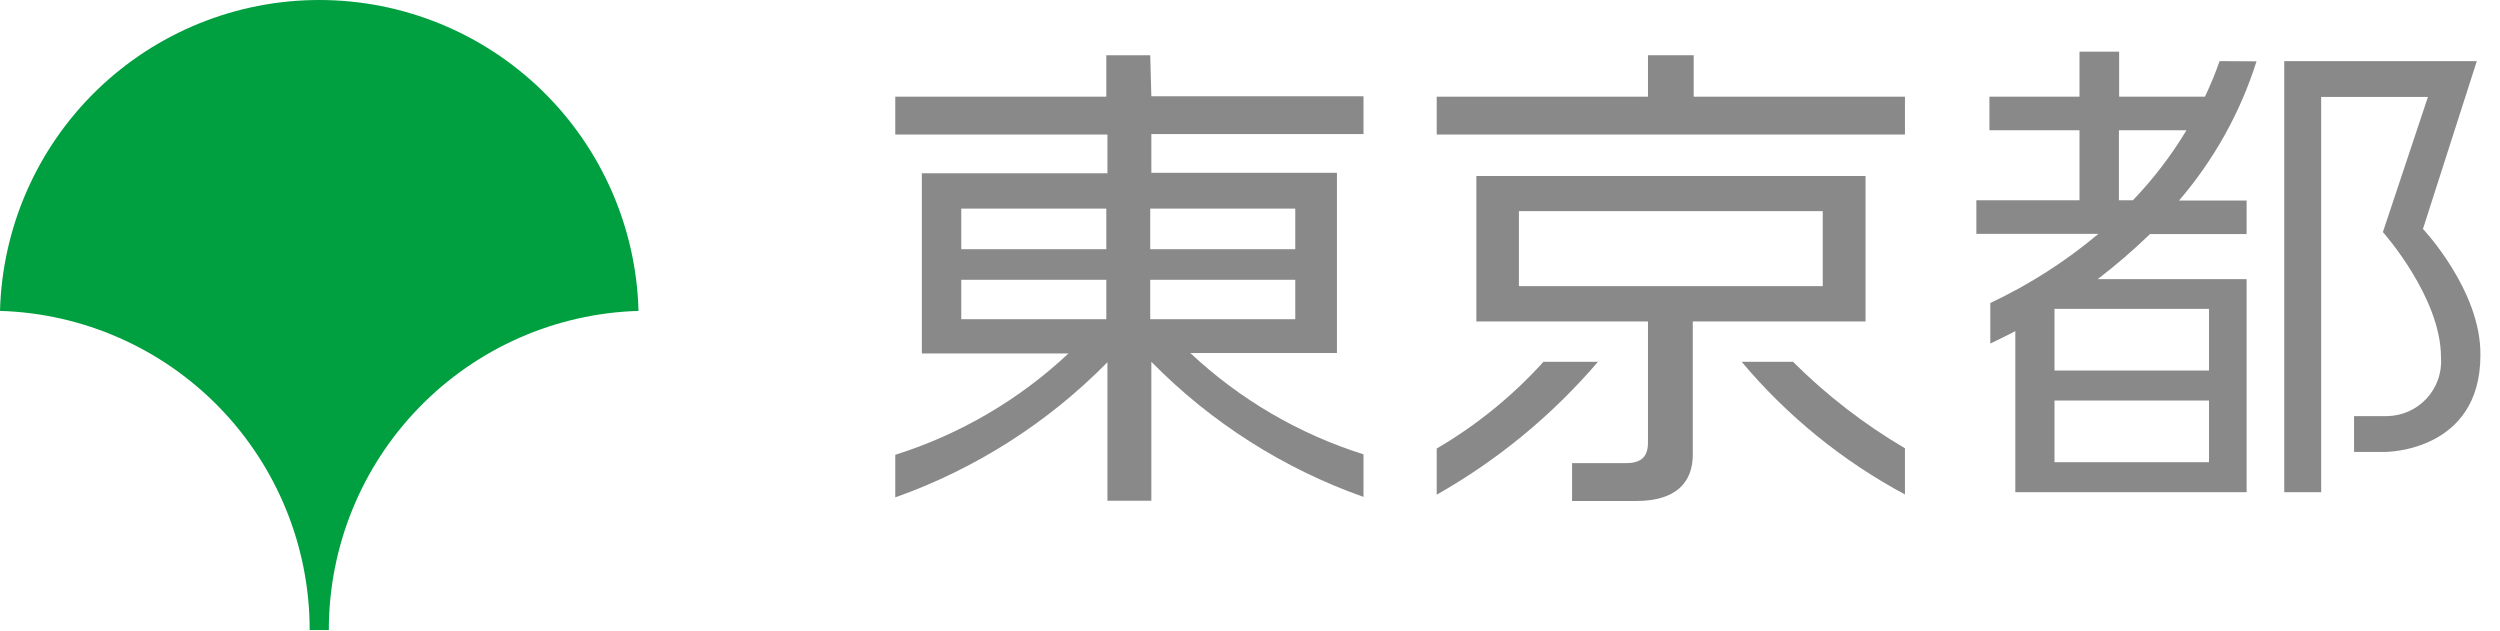
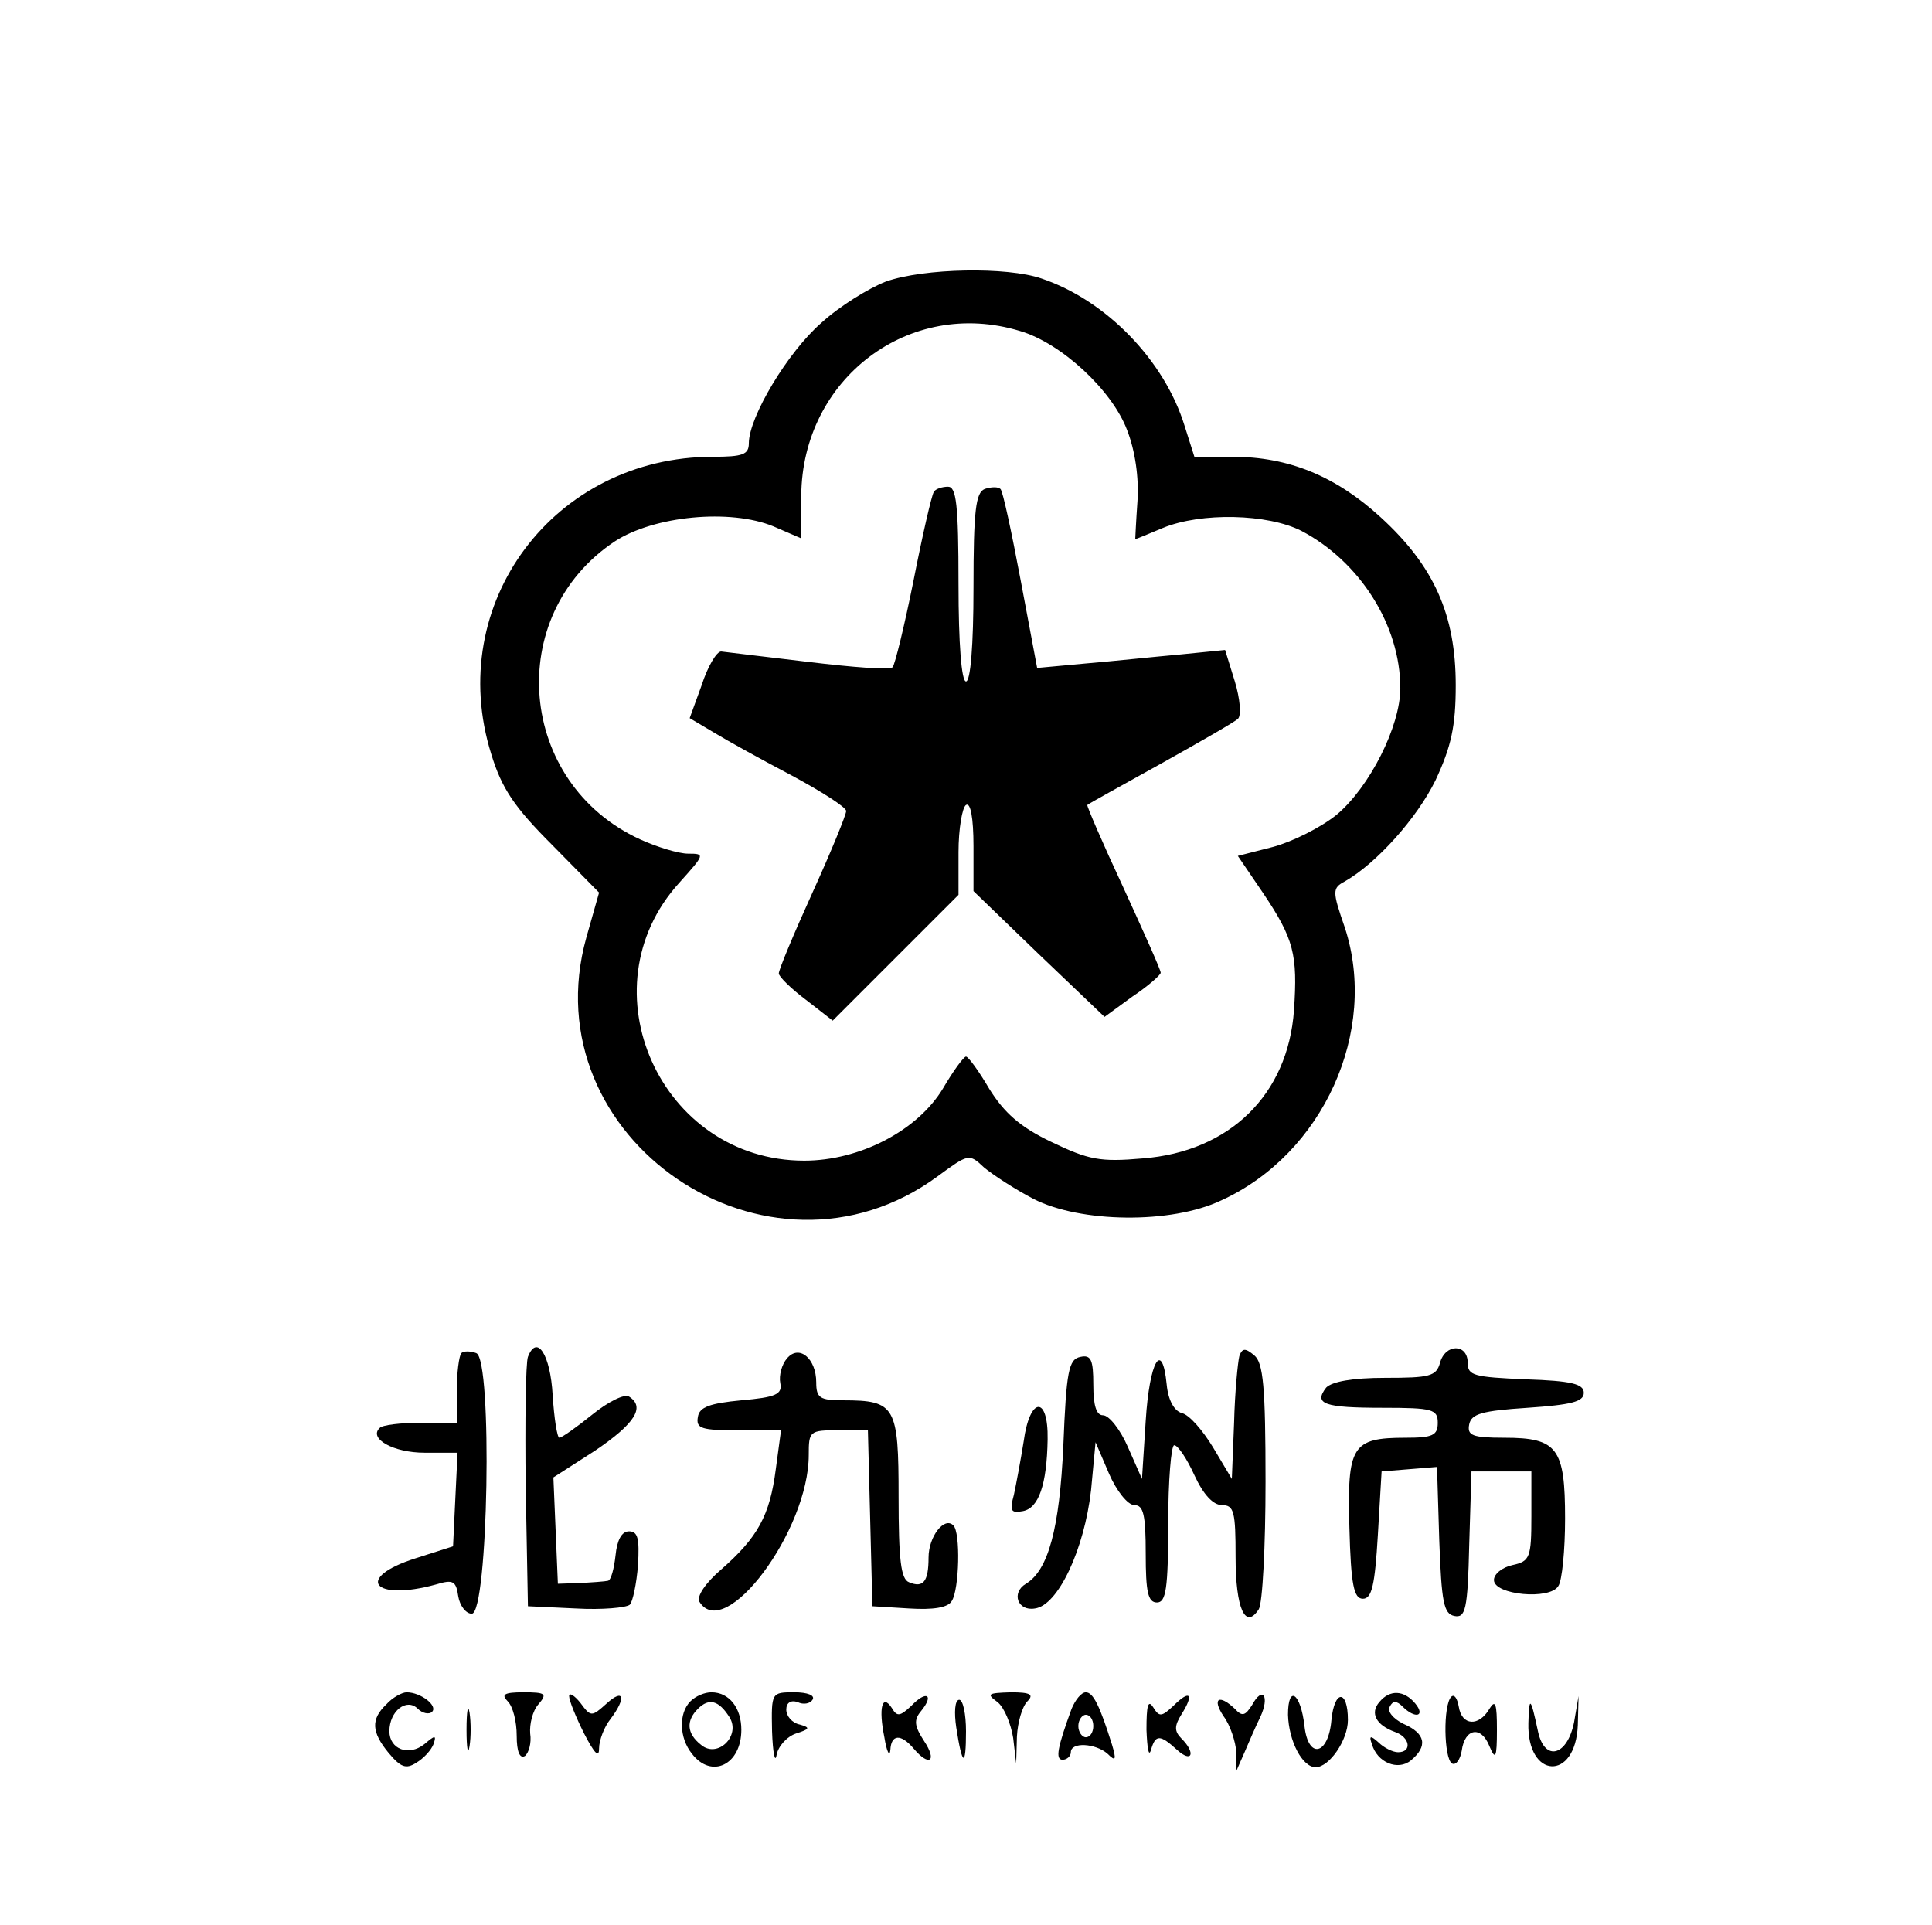
- <svg xmlns="http://www.w3.org/2000/svg" fill="none" height="28" viewBox="0 0 111 28" width="111">
-   <path d="m13.75 27.974h.85c-.002-3.687 1.433-7.229 4.001-9.874s6.064-4.187 9.749-4.296c-.098-3.694-1.635-7.204-4.282-9.783-2.648-2.578-6.197-4.021-9.893-4.021s-7.245 1.443-9.893 4.021c-2.648 2.578-4.184 6.088-4.282 9.783 3.685.109 7.182 1.65 9.749 4.296s4.002 6.188 4.001 9.874z" fill="#00a040" />
-   <g fill="#898989">
-     <path d="m51.07 2.453h-1.95v1.84h-9.37v1.68h9.42v1.72h-8.24v8h6.51c-2.193 2.058-4.822 3.596-7.69 4.5v1.89c3.554-1.26 6.776-3.311 9.42-6v6.15h1.95v-6.17c2.643 2.691 5.864 4.743 9.42 6v-1.89c-2.869-.903-5.498-2.441-7.69-4.5h6.51v-8h-8.24v-1.72h9.42v-1.68h-9.42zm-8.39 6.81h6.44v1.8h-6.44zm0 3.16h6.44v1.75h-6.44zm14.83 1.75h-6.44v-1.75h6.44zm0-4.91v1.8h-6.44v-1.8z" />
-     <path d="m68.53 16.064c-1.374 1.518-2.972 2.817-4.74 3.85v2.05c2.711-1.536 5.134-3.533 7.16-5.9z" />
-     <path d="m79.61 16.064h-2.28c2.02 2.407 4.481 4.406 7.25 5.89v-2.05c-1.812-1.066-3.481-2.356-4.97-3.84z" />
-     <path d="m80.93 14.274h1.9v-6.46h-17.28v6.46h7.62v5.38c0 .71-.39.91-1 .91h-2.37v1.68h2.85c1.77 0 2.51-.83 2.51-2.06v-5.91zm-13.49-4.9h13.49v3.33h-13.49z" />
-     <path d="m75.2 2.453h-2.03v1.84h-9.38v1.68h20.79v-1.68h-9.38z" />
-     <path d="m107.58 10.164 2.39-7.45h-8.55v19.14h1.64v-17.55h4.74l-2 6s2.58 2.89 2.58 5.56c.025.332-.019.666-.129.981-.11.315-.283.603-.509.848-.226.245-.5.441-.805.575-.305.135-.634.205-.967.207h-1.45v1.59h1.4s4.21 0 4.21-4.29c.04-2.87-2.55-5.61-2.55-5.61z" />
-     <path d="m98.55 2.713c-.188.538-.405 1.065-.65 1.58h-3.81v-2h-1.76v2h-4v1.49h4v3.11h-4.58v1.49h5.42c-1.461 1.226-3.075 2.258-4.8 3.07v1.8c.35-.17.73-.35 1.11-.55v7.15h10.27v-9.46h-6.61c.811-.622 1.585-1.29 2.32-2h4.29v-1.49h-3c1.551-1.807 2.722-3.909 3.44-6.18zm-.47 17.81h-6.86v-2.74h6.86zm0-4.07h-6.86v-2.74h6.86zm-4-7.56v-3.11h3c-.675 1.122-1.474 2.165-2.38 3.11z" />
+ <svg xmlns="http://www.w3.org/2000/svg" version="1.0" width="258pt" height="257pt" viewBox="0 0 258 257" preserveAspectRatio="xMidYMid meet">
+   <g transform="translate(0,257) scale(0.1,-0.1)" fill="#000000" stroke="none">
+     <path d="M1183 2194 c-23 -9 -62 -33 -86 -55 -45 -39 -97 -126 -97 -161 0 -15 -8 -18 -48 -18 -212 0 -359 -196 -296 -397 14 -46 31 -71 81 -121 l63 -64 -17 -60 c-75 -269 243 -485 469 -319 41 30 42 31 62 12 12 -10 41 -29 66 -42 62 -32 184 -34 251 -2 136 62 210 226 165 364 -17 49 -17 53 0 62 42 24 96 84 121 135 21 45 27 72 27 127 0 94 -29 159 -100 224 -60 55 -123 81 -198 81 l-51 0 -13 41 c-27 88 -105 168 -191 197 -46 16 -157 14 -208 -4z m179 -66 c55 -16 123 -79 143 -132 11 -28 16 -64 14 -95 -2 -28 -3 -51 -3 -51 1 0 18 7 37 15 51 21 140 19 185 -4 78 -41 132 -126 132 -210 0 -51 -41 -132 -85 -169 -21 -17 -59 -36 -85 -43 l-47 -12 34 -50 c41 -61 46 -82 41 -156 -8 -113 -86 -189 -202 -198 -57 -5 -72 -2 -122 22 -42 20 -63 39 -83 71 -14 24 -28 43 -31 43 -3 0 -17 -19 -31 -43 -34 -56 -111 -96 -185 -96 -192 0 -295 230 -167 371 34 38 35 39 12 39 -13 0 -42 9 -64 19 -164 75 -183 299 -34 398 52 34 154 44 212 20 l37 -16 0 57 c1 156 144 265 292 220z" />
+     <path d="M1247 1913 c-3 -5 -15 -57 -27 -118 -12 -60 -25 -113 -28 -116 -4 -4 -54 0 -112 7 -58 7 -110 13 -117 14 -6 0 -18 -20 -26 -45 l-16 -44 32 -19 c18 -11 65 -37 105 -58 39 -21 72 -42 72 -47 0 -5 -20 -54 -45 -109 -25 -55 -45 -103 -45 -108 0 -4 16 -20 36 -35 l36 -28 84 84 84 84 0 57 c0 31 5 60 10 63 6 4 10 -17 10 -55 l0 -60 87 -84 88 -84 37 27 c21 14 38 29 38 32 0 4 -23 55 -50 114 -28 60 -49 109 -48 110 2 2 46 26 98 55 52 29 99 56 103 60 5 4 3 27 -4 50 l-13 42 -60 -6 c-34 -3 -90 -9 -126 -12 l-65 -6 -22 117 c-12 64 -24 120 -27 122 -3 3 -12 3 -21 0 -12 -5 -15 -28 -15 -132 0 -77 -4 -125 -10 -125 -6 0 -10 50 -10 130 0 107 -3 130 -14 130 -8 0 -17 -3 -19 -7z" />
+     <path d="M616 763 c-3 -4 -6 -26 -6 -50 l0 -43 -48 0 c-27 0 -52 -3 -55 -7 -15 -14 18 -33 60 -33 l44 0 -3 -62 -3 -63 -50 -16 c-82 -26 -57 -58 27 -35 23 7 27 5 30 -16 2 -12 10 -23 18 -23 22 0 28 340 6 348 -8 3 -17 3 -20 0z" />
+     <path d="M705 758 c-3 -8 -4 -86 -3 -173 l3 -160 64 -3 c35 -2 67 1 72 5 4 4 9 28 11 53 2 35 0 45 -12 45 -10 0 -16 -12 -18 -32 -2 -18 -6 -33 -10 -34 -4 -1 -20 -2 -37 -3 l-30 -1 -3 71 -3 71 56 36 c53 36 67 58 45 72 -6 4 -28 -7 -49 -24 -21 -17 -41 -31 -44 -31 -3 0 -7 26 -9 57 -3 54 -21 82 -33 51z" />
+     <path d="M1051 756 c-7 -8 -11 -23 -9 -33 3 -15 -6 -19 -52 -23 -42 -4 -56 -9 -58 -22 -3 -16 5 -18 54 -18 l57 0 -7 -52 c-8 -62 -24 -91 -73 -134 -21 -18 -33 -36 -29 -43 34 -55 146 95 146 196 0 32 1 33 40 33 l39 0 3 -117 3 -118 49 -3 c32 -2 52 1 57 10 10 15 12 92 2 101 -12 12 -33 -15 -33 -43 0 -32 -7 -41 -26 -33 -11 4 -14 30 -14 114 0 121 -4 129 -74 129 -31 0 -36 3 -36 24 0 32 -23 51 -39 32z" />
+     <path d="M1655 759 c-2 -8 -6 -48 -7 -89 l-3 -75 -25 42 c-14 23 -32 44 -42 46 -10 3 -18 17 -20 38 -6 61 -23 31 -28 -48 l-5 -78 -19 43 c-10 23 -25 42 -33 42 -9 0 -13 13 -13 41 0 33 -3 40 -17 37 -16 -3 -19 -19 -23 -118 -5 -111 -20 -167 -50 -185 -20 -12 -11 -37 12 -33 31 4 66 79 75 158 l6 64 18 -42 c10 -23 25 -42 34 -42 12 0 15 -13 15 -65 0 -51 3 -65 15 -65 12 0 15 18 15 105 0 58 4 105 8 105 5 0 17 -18 27 -40 12 -26 25 -40 37 -40 16 0 18 -9 18 -69 0 -69 13 -98 31 -70 5 8 9 84 9 170 0 127 -3 159 -15 169 -12 10 -16 10 -20 -1z" />
+     <path d="M1923 750 c-5 -18 -14 -20 -73 -20 -44 0 -71 -5 -79 -13 -17 -22 -3 -27 76 -27 66 0 73 -2 73 -20 0 -17 -7 -20 -43 -20 -72 0 -78 -11 -75 -120 2 -77 6 -95 18 -95 12 0 16 18 20 85 l5 85 37 3 37 3 3 -98 c3 -83 6 -98 20 -101 15 -3 18 8 20 95 l3 98 40 0 40 0 0 -60 c0 -55 -2 -60 -25 -65 -14 -3 -25 -12 -25 -20 0 -20 75 -27 86 -8 5 7 9 48 9 90 0 94 -10 108 -81 108 -43 0 -50 3 -47 18 3 14 17 18 78 22 58 4 75 8 75 20 0 12 -17 16 -77 18 -70 3 -78 5 -78 22 0 26 -30 26 -37 0z" />
+     <path d="M1367 645 c-4 -25 -10 -57 -13 -71 -6 -22 -4 -25 12 -22 21 4 32 35 33 96 1 59 -24 57 -32 -3z" />
+     <path d="M516 294 c-21 -20 -20 -37 3 -65 16 -19 23 -22 37 -13 10 6 20 17 23 25 4 12 2 12 -12 0 -21 -17 -47 -7 -47 17 0 27 23 45 38 30 6 -6 15 -8 19 -4 8 8 -15 26 -34 26 -6 0 -19 -7 -27 -16z" />
+     <path d="M678 298 c7 -7 12 -27 12 -46 0 -21 4 -31 11 -27 5 4 9 17 7 30 -1 12 3 30 11 39 12 14 10 16 -20 16 -26 0 -30 -3 -21 -12z" />
+     <path d="M760 305 c0 -6 9 -28 20 -50 14 -27 20 -33 20 -20 0 11 7 29 15 39 22 29 18 42 -5 21 -20 -18 -21 -18 -35 1 -8 10 -15 14 -15 9z" />
+     <path d="M922 298 c-16 -16 -15 -49 2 -70 26 -34 66 -15 66 32 0 29 -16 50 -40 50 -9 0 -21 -5 -28 -12z m52 -21 c16 -25 -16 -56 -38 -37 -19 15 -20 32 -4 48 15 15 28 11 42 -11z" />
+     <path d="M1031 258 c1 -29 4 -43 6 -32 2 12 14 25 26 29 19 6 19 8 5 12 -10 2 -18 11 -18 20 0 9 6 13 15 10 8 -4 17 -2 20 3 4 6 -7 10 -24 10 -31 0 -31 0 -30 -52z" />
+     <path d="M1217 292 c-15 -14 -19 -15 -26 -3 -13 20 -18 0 -10 -39 3 -19 7 -27 8 -17 1 21 14 22 31 2 21 -25 32 -17 14 10 -13 20 -14 28 -4 40 18 22 7 28 -13 7z" />
+     <path d="M1332 297 c9 -7 18 -29 21 -48 l4 -34 1 36 c1 19 7 40 14 47 9 9 4 12 -22 12 -31 -1 -33 -2 -18 -13z" />
+     <path d="M1431 288 c-19 -52 -22 -68 -12 -68 6 0 11 5 11 10 0 14 33 12 49 -2 11 -11 12 -8 6 12 -16 51 -25 70 -35 70 -6 0 -14 -10 -19 -22z m29 -23 c0 -8 -4 -15 -10 -15 -5 0 -10 7 -10 15 0 8 5 15 10 15 6 0 10 -7 10 -15z" />
+     <path d="M1567 292 c-16 -15 -19 -15 -27 -2 -7 11 -9 2 -9 -30 1 -25 3 -37 6 -27 6 21 12 21 35 0 20 -18 25 -4 6 15 -10 10 -10 17 0 33 17 27 11 33 -11 11z" />
+     <path d="M1672 293 c-9 -14 -13 -16 -23 -5 -21 20 -31 14 -15 -10 9 -12 16 -34 17 -48 l0 -25 11 25 c6 14 15 35 21 47 13 28 3 42 -11 16z" />
+     <path d="M1720 280 c1 -35 19 -70 37 -70 18 0 43 36 43 63 0 41 -18 41 -22 0 -4 -47 -31 -53 -36 -8 -5 44 -22 56 -22 15z" />
+     <path d="M1842 297 c-13 -15 -4 -31 21 -40 20 -7 23 -27 4 -27 -7 0 -19 6 -26 13 -11 10 -13 9 -9 -2 7 -25 35 -36 52 -22 23 19 20 36 -10 49 -14 7 -22 17 -18 23 4 8 9 8 17 0 17 -17 31 -13 17 4 -15 18 -34 19 -48 2z" />
+     <path d="M1938 304 c-11 -11 -10 -82 1 -89 5 -3 11 5 13 17 4 30 26 34 37 6 8 -19 10 -16 10 22 0 35 -2 41 -10 28 -14 -24 -37 -23 -41 3 -2 11 -6 17 -10 13z" />
+     <path d="M623 260 c0 -25 2 -35 4 -22 2 12 2 32 0 45 -2 12 -4 2 -4 -23z" />
+     <path d="M1277 263 c8 -52 13 -54 13 -5 0 23 -4 42 -9 42 -6 0 -7 -17 -4 -37z" />
+     <path d="M2041 269 c-2 -75 63 -78 66 -3 l1 39 -6 -35 c-9 -45 -39 -53 -48 -13 -10 47 -12 49 -13 12z" />
  </g>
</svg>
